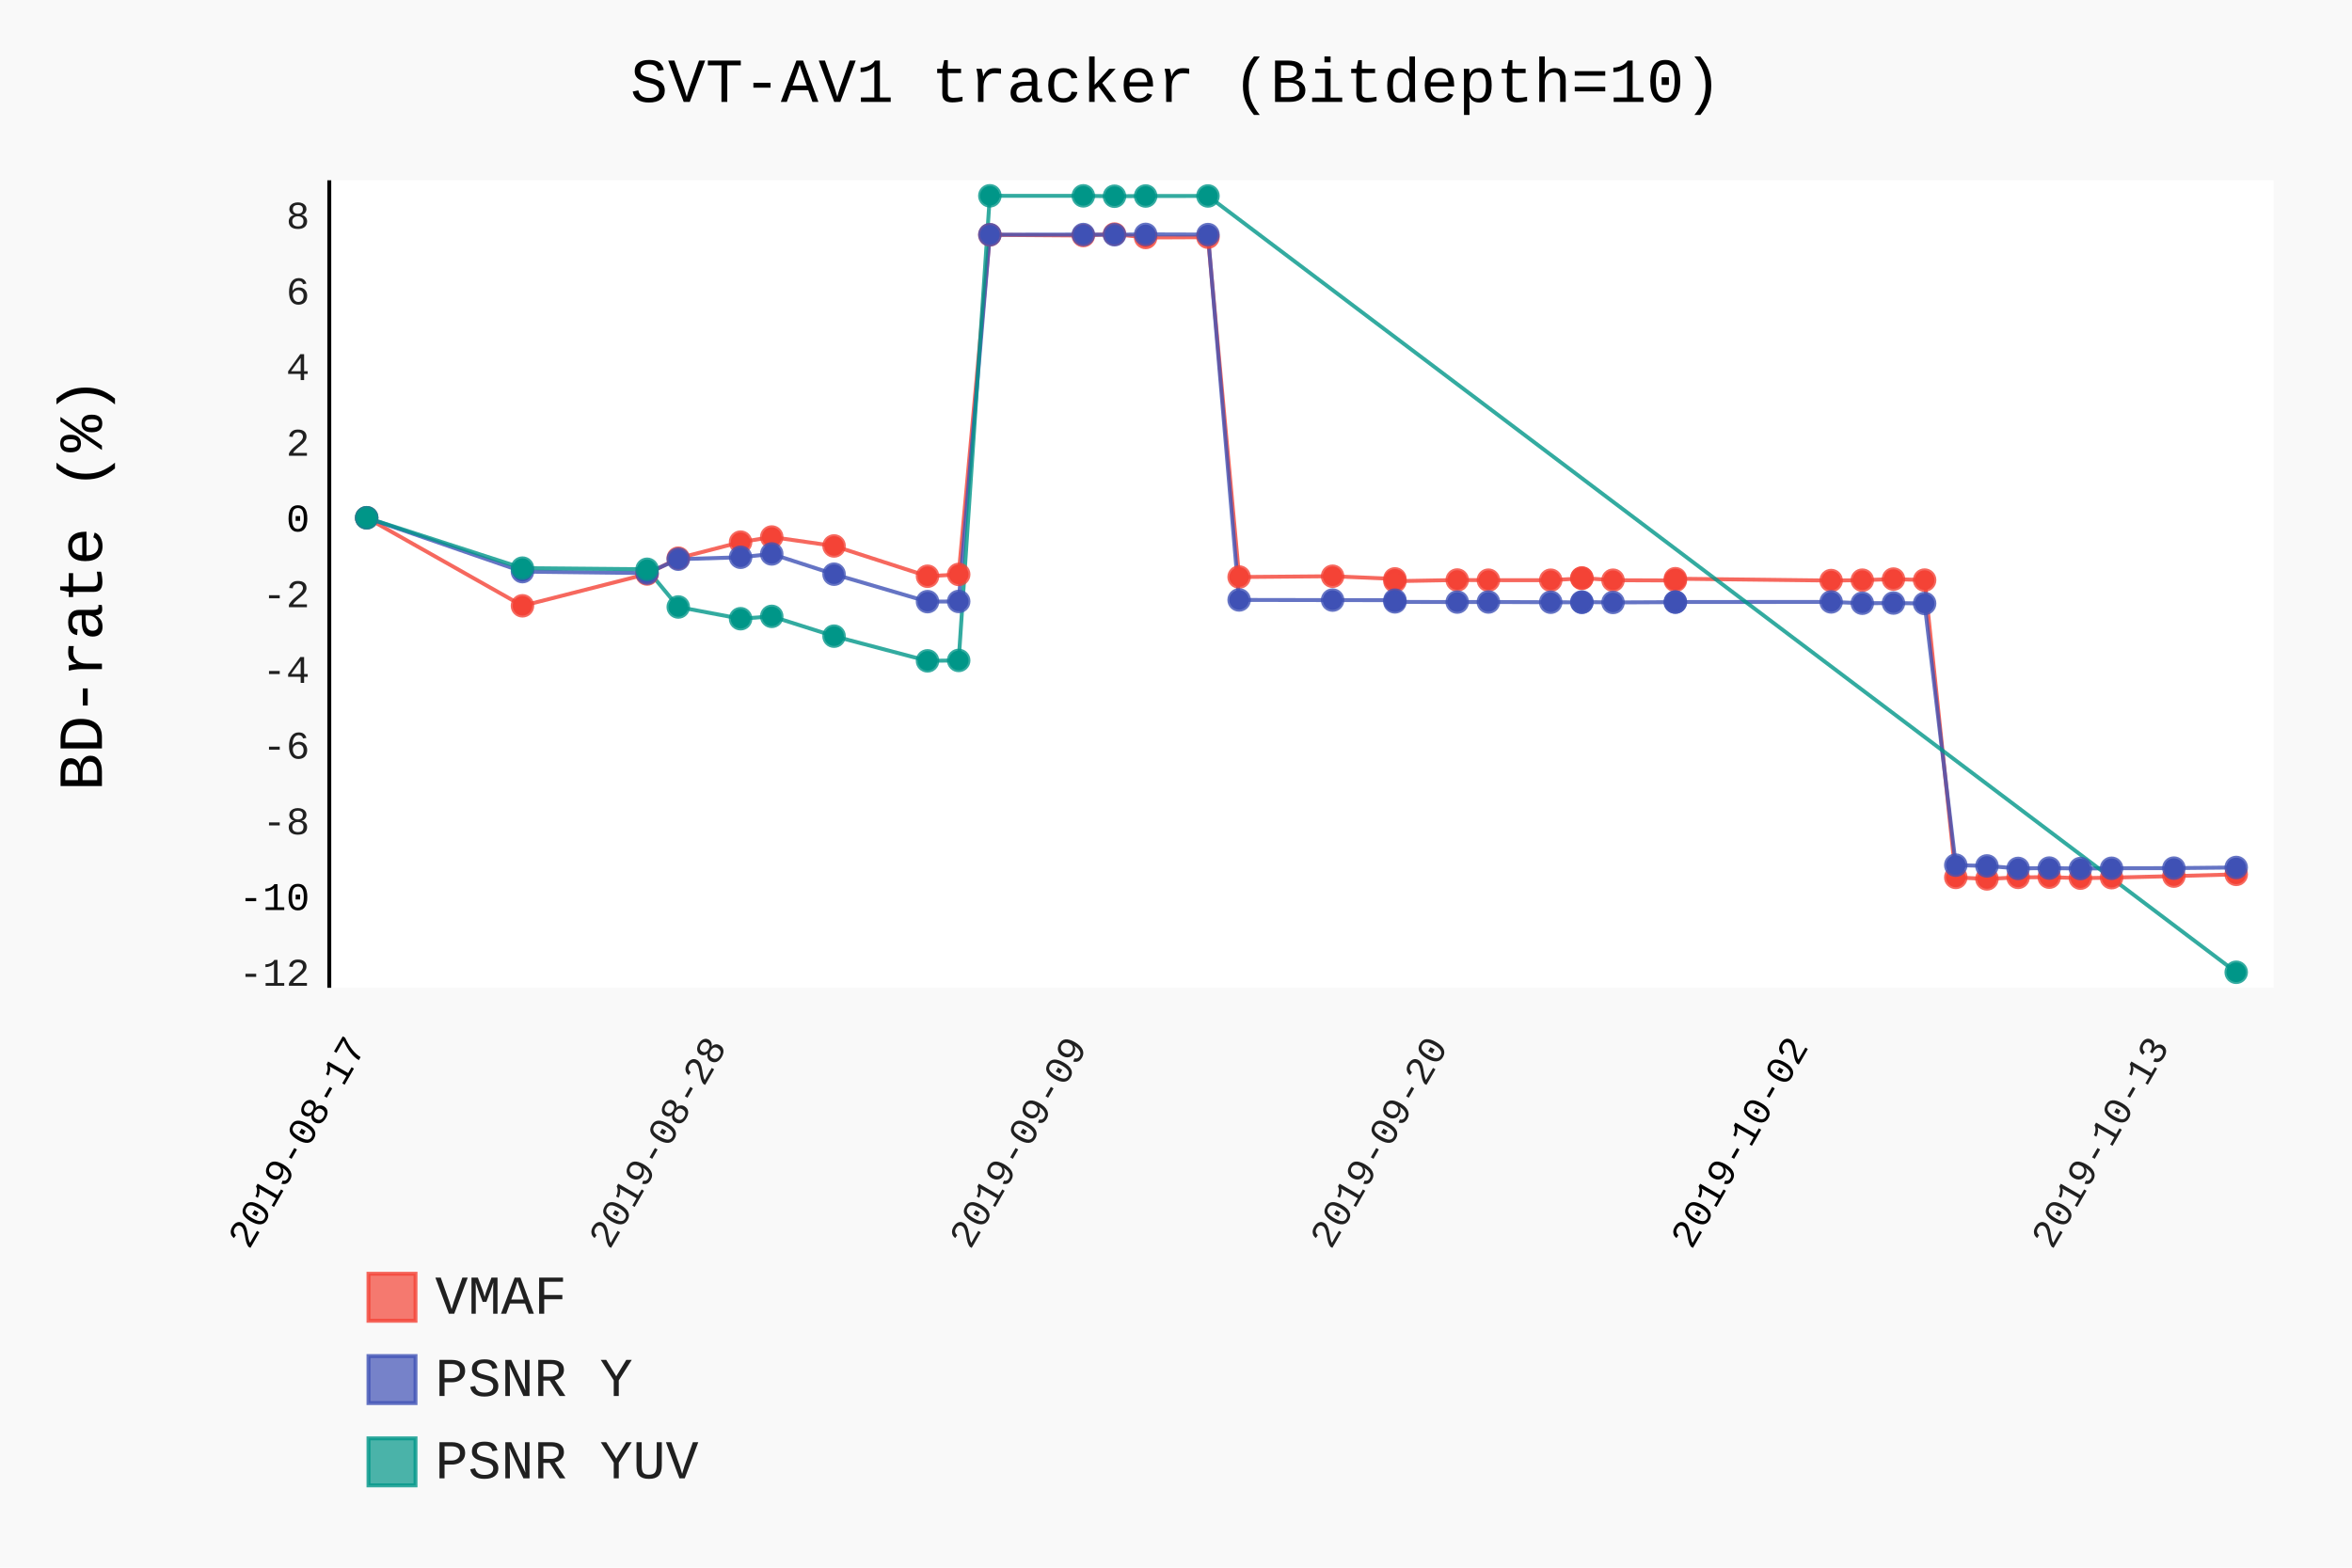
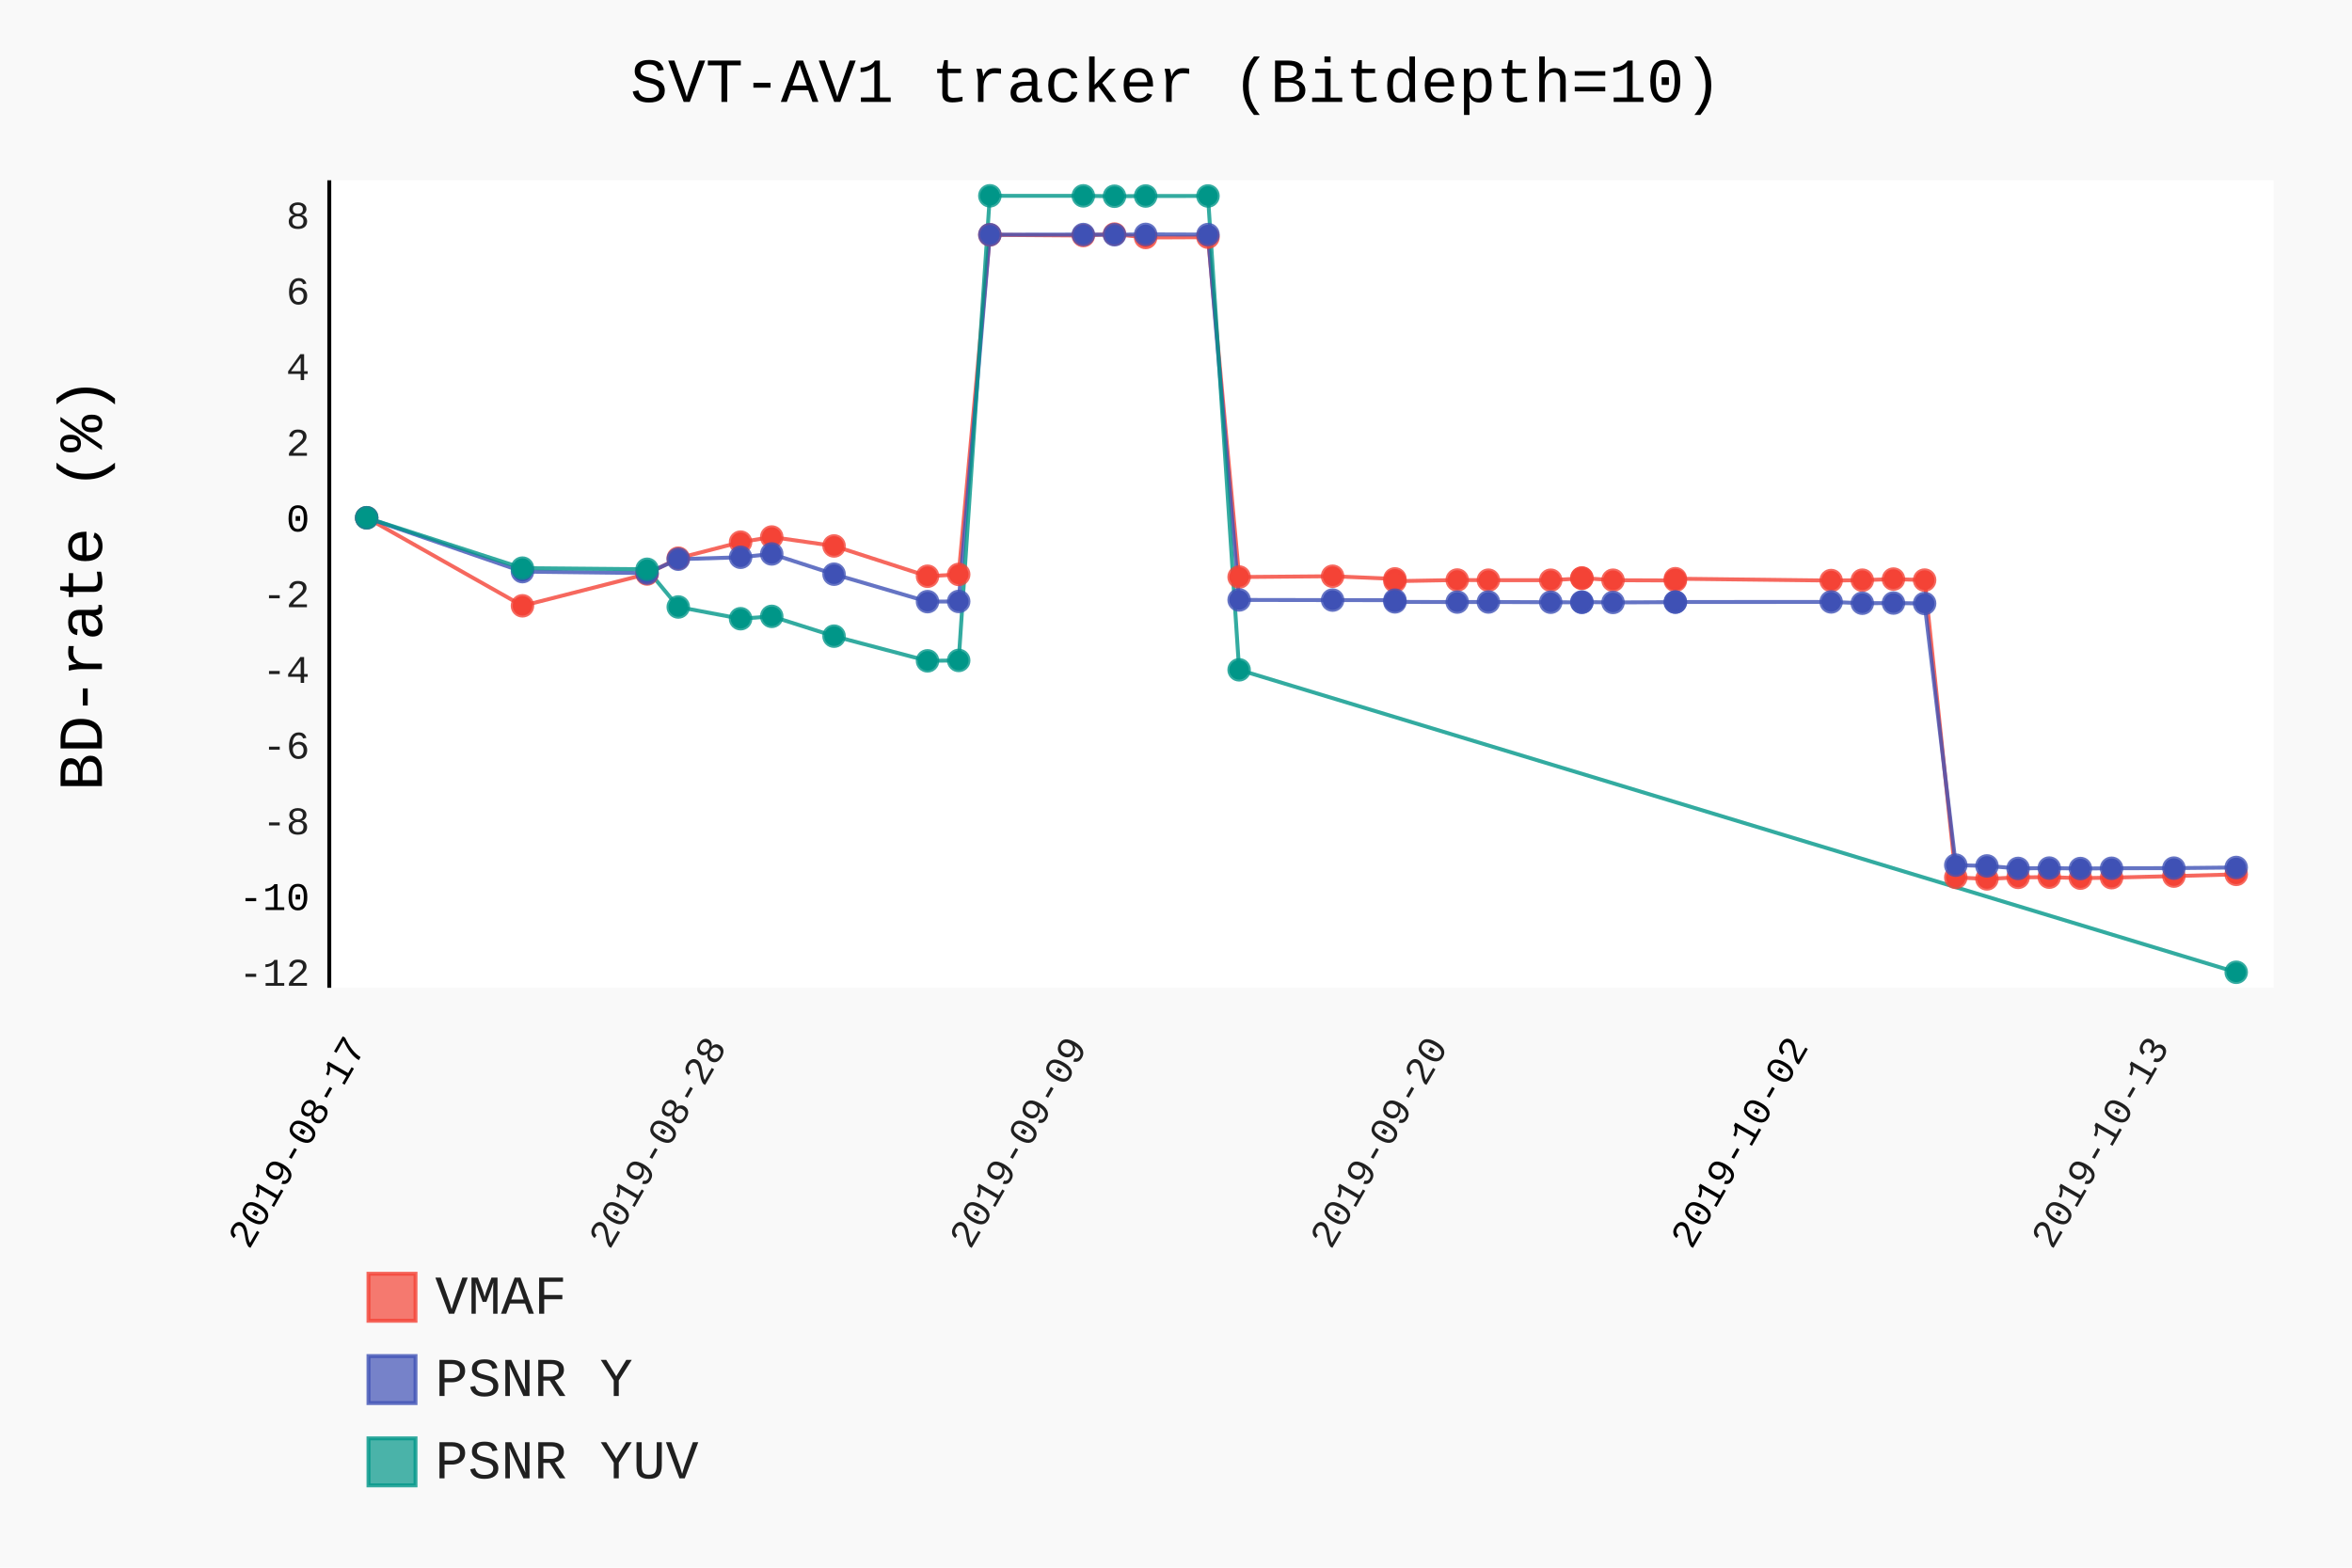
- <svg xmlns="http://www.w3.org/2000/svg" id="chart-ee2ffae9-cf28-4e54-bbd3-d07f236ee2f5" class="pygal-chart" viewBox="0 0 600 400">
+ <svg xmlns="http://www.w3.org/2000/svg" id="chart-ed66c121-3d2d-416f-8b97-45decd5d5d18" class="pygal-chart" viewBox="0 0 600 400">
  <defs>
-     <style type="text/css">#chart-ee2ffae9-cf28-4e54-bbd3-d07f236ee2f5{-webkit-user-select:none;-webkit-font-smoothing:antialiased;font-family:Consolas,"Liberation Mono",Menlo,Courier,monospace}#chart-ee2ffae9-cf28-4e54-bbd3-d07f236ee2f5 .title{font-family:Consolas,"Liberation Mono",Menlo,Courier,monospace;font-size:16px}#chart-ee2ffae9-cf28-4e54-bbd3-d07f236ee2f5 .legends .legend text{font-family:Consolas,"Liberation Mono",Menlo,Courier,monospace;font-size:14px}#chart-ee2ffae9-cf28-4e54-bbd3-d07f236ee2f5 .axis text{font-family:Consolas,"Liberation Mono",Menlo,Courier,monospace;font-size:10px}#chart-ee2ffae9-cf28-4e54-bbd3-d07f236ee2f5 .axis text.major{font-family:Consolas,"Liberation Mono",Menlo,Courier,monospace;font-size:10px}#chart-ee2ffae9-cf28-4e54-bbd3-d07f236ee2f5 .text-overlay text.value{font-family:Consolas,"Liberation Mono",Menlo,Courier,monospace;font-size:16px}#chart-ee2ffae9-cf28-4e54-bbd3-d07f236ee2f5 .text-overlay text.label{font-family:Consolas,"Liberation Mono",Menlo,Courier,monospace;font-size:10px}#chart-ee2ffae9-cf28-4e54-bbd3-d07f236ee2f5 .tooltip{font-family:Consolas,"Liberation Mono",Menlo,Courier,monospace;font-size:14px}#chart-ee2ffae9-cf28-4e54-bbd3-d07f236ee2f5 text.no_data{font-family:Consolas,"Liberation Mono",Menlo,Courier,monospace;font-size:64px}
- #chart-ee2ffae9-cf28-4e54-bbd3-d07f236ee2f5{background-color:rgba(249,249,249,1)}#chart-ee2ffae9-cf28-4e54-bbd3-d07f236ee2f5 path,#chart-ee2ffae9-cf28-4e54-bbd3-d07f236ee2f5 line,#chart-ee2ffae9-cf28-4e54-bbd3-d07f236ee2f5 rect,#chart-ee2ffae9-cf28-4e54-bbd3-d07f236ee2f5 circle{-webkit-transition:150ms;-moz-transition:150ms;transition:150ms}#chart-ee2ffae9-cf28-4e54-bbd3-d07f236ee2f5 .graph &gt; .background{fill:rgba(249,249,249,1)}#chart-ee2ffae9-cf28-4e54-bbd3-d07f236ee2f5 .plot &gt; .background{fill:rgba(255,255,255,1)}#chart-ee2ffae9-cf28-4e54-bbd3-d07f236ee2f5 .graph{fill:rgba(0,0,0,.87)}#chart-ee2ffae9-cf28-4e54-bbd3-d07f236ee2f5 text.no_data{fill:rgba(0,0,0,1)}#chart-ee2ffae9-cf28-4e54-bbd3-d07f236ee2f5 .title{fill:rgba(0,0,0,1)}#chart-ee2ffae9-cf28-4e54-bbd3-d07f236ee2f5 .legends .legend text{fill:rgba(0,0,0,.87)}#chart-ee2ffae9-cf28-4e54-bbd3-d07f236ee2f5 .legends .legend:hover text{fill:rgba(0,0,0,1)}#chart-ee2ffae9-cf28-4e54-bbd3-d07f236ee2f5 .axis .line{stroke:rgba(0,0,0,1)}#chart-ee2ffae9-cf28-4e54-bbd3-d07f236ee2f5 .axis .guide.line{stroke:rgba(0,0,0,.54)}#chart-ee2ffae9-cf28-4e54-bbd3-d07f236ee2f5 .axis .major.line{stroke:rgba(0,0,0,.87)}#chart-ee2ffae9-cf28-4e54-bbd3-d07f236ee2f5 .axis text.major{fill:rgba(0,0,0,1)}#chart-ee2ffae9-cf28-4e54-bbd3-d07f236ee2f5 .axis.y .guides:hover .guide.line,#chart-ee2ffae9-cf28-4e54-bbd3-d07f236ee2f5 .line-graph .axis.x .guides:hover .guide.line,#chart-ee2ffae9-cf28-4e54-bbd3-d07f236ee2f5 .stackedline-graph .axis.x .guides:hover .guide.line,#chart-ee2ffae9-cf28-4e54-bbd3-d07f236ee2f5 .xy-graph .axis.x .guides:hover .guide.line{stroke:rgba(0,0,0,1)}#chart-ee2ffae9-cf28-4e54-bbd3-d07f236ee2f5 .axis .guides:hover text{fill:rgba(0,0,0,1)}#chart-ee2ffae9-cf28-4e54-bbd3-d07f236ee2f5 .reactive{fill-opacity:.7;stroke-opacity:.8}#chart-ee2ffae9-cf28-4e54-bbd3-d07f236ee2f5 .ci{stroke:rgba(0,0,0,.87)}#chart-ee2ffae9-cf28-4e54-bbd3-d07f236ee2f5 .reactive.active,#chart-ee2ffae9-cf28-4e54-bbd3-d07f236ee2f5 .active .reactive{fill-opacity:.8;stroke-opacity:.9;stroke-width:4}#chart-ee2ffae9-cf28-4e54-bbd3-d07f236ee2f5 .ci .reactive.active{stroke-width:1.5}#chart-ee2ffae9-cf28-4e54-bbd3-d07f236ee2f5 .series text{fill:rgba(0,0,0,1)}#chart-ee2ffae9-cf28-4e54-bbd3-d07f236ee2f5 .tooltip rect{fill:rgba(255,255,255,1);stroke:rgba(0,0,0,1);-webkit-transition:opacity 150ms;-moz-transition:opacity 150ms;transition:opacity 150ms}#chart-ee2ffae9-cf28-4e54-bbd3-d07f236ee2f5 .tooltip .label{fill:rgba(0,0,0,.87)}#chart-ee2ffae9-cf28-4e54-bbd3-d07f236ee2f5 .tooltip .label{fill:rgba(0,0,0,.87)}#chart-ee2ffae9-cf28-4e54-bbd3-d07f236ee2f5 .tooltip .legend{font-size:.8em;fill:rgba(0,0,0,.54)}#chart-ee2ffae9-cf28-4e54-bbd3-d07f236ee2f5 .tooltip .x_label{font-size:.6em;fill:rgba(0,0,0,1)}#chart-ee2ffae9-cf28-4e54-bbd3-d07f236ee2f5 .tooltip .xlink{font-size:.5em;text-decoration:underline}#chart-ee2ffae9-cf28-4e54-bbd3-d07f236ee2f5 .tooltip .value{font-size:1.5em}#chart-ee2ffae9-cf28-4e54-bbd3-d07f236ee2f5 .bound{font-size:.5em}#chart-ee2ffae9-cf28-4e54-bbd3-d07f236ee2f5 .max-value{font-size:.75em;fill:rgba(0,0,0,.54)}#chart-ee2ffae9-cf28-4e54-bbd3-d07f236ee2f5 .map-element{fill:rgba(255,255,255,1);stroke:rgba(0,0,0,.54) !important}#chart-ee2ffae9-cf28-4e54-bbd3-d07f236ee2f5 .map-element .reactive{fill-opacity:inherit;stroke-opacity:inherit}#chart-ee2ffae9-cf28-4e54-bbd3-d07f236ee2f5 .color-0,#chart-ee2ffae9-cf28-4e54-bbd3-d07f236ee2f5 .color-0 a:visited{stroke:#F44336;fill:#F44336}#chart-ee2ffae9-cf28-4e54-bbd3-d07f236ee2f5 .color-1,#chart-ee2ffae9-cf28-4e54-bbd3-d07f236ee2f5 .color-1 a:visited{stroke:#3F51B5;fill:#3F51B5}#chart-ee2ffae9-cf28-4e54-bbd3-d07f236ee2f5 .color-2,#chart-ee2ffae9-cf28-4e54-bbd3-d07f236ee2f5 .color-2 a:visited{stroke:#009688;fill:#009688}#chart-ee2ffae9-cf28-4e54-bbd3-d07f236ee2f5 .text-overlay .color-0 text{fill:black}#chart-ee2ffae9-cf28-4e54-bbd3-d07f236ee2f5 .text-overlay .color-1 text{fill:black}#chart-ee2ffae9-cf28-4e54-bbd3-d07f236ee2f5 .text-overlay .color-2 text{fill:black}
- #chart-ee2ffae9-cf28-4e54-bbd3-d07f236ee2f5 text.no_data{text-anchor:middle}#chart-ee2ffae9-cf28-4e54-bbd3-d07f236ee2f5 .guide.line{fill:none}#chart-ee2ffae9-cf28-4e54-bbd3-d07f236ee2f5 .centered{text-anchor:middle}#chart-ee2ffae9-cf28-4e54-bbd3-d07f236ee2f5 .title{text-anchor:middle}#chart-ee2ffae9-cf28-4e54-bbd3-d07f236ee2f5 .legends .legend text{fill-opacity:1}#chart-ee2ffae9-cf28-4e54-bbd3-d07f236ee2f5 .axis.x text{text-anchor:middle}#chart-ee2ffae9-cf28-4e54-bbd3-d07f236ee2f5 .axis.x:not(.web) text[transform]{text-anchor:start}#chart-ee2ffae9-cf28-4e54-bbd3-d07f236ee2f5 .axis.x:not(.web) text[transform].backwards{text-anchor:end}#chart-ee2ffae9-cf28-4e54-bbd3-d07f236ee2f5 .axis.y text{text-anchor:end}#chart-ee2ffae9-cf28-4e54-bbd3-d07f236ee2f5 .axis.y text[transform].backwards{text-anchor:start}#chart-ee2ffae9-cf28-4e54-bbd3-d07f236ee2f5 .axis.y2 text{text-anchor:start}#chart-ee2ffae9-cf28-4e54-bbd3-d07f236ee2f5 .axis.y2 text[transform].backwards{text-anchor:end}#chart-ee2ffae9-cf28-4e54-bbd3-d07f236ee2f5 .axis .guide.line{stroke-dasharray:4,4}#chart-ee2ffae9-cf28-4e54-bbd3-d07f236ee2f5 .axis .major.guide.line{stroke-dasharray:6,6}#chart-ee2ffae9-cf28-4e54-bbd3-d07f236ee2f5 .horizontal .axis.y .guide.line,#chart-ee2ffae9-cf28-4e54-bbd3-d07f236ee2f5 .horizontal .axis.y2 .guide.line,#chart-ee2ffae9-cf28-4e54-bbd3-d07f236ee2f5 .vertical .axis.x .guide.line{opacity:0}#chart-ee2ffae9-cf28-4e54-bbd3-d07f236ee2f5 .horizontal .axis.always_show .guide.line,#chart-ee2ffae9-cf28-4e54-bbd3-d07f236ee2f5 .vertical .axis.always_show .guide.line{opacity:1 !important}#chart-ee2ffae9-cf28-4e54-bbd3-d07f236ee2f5 .axis.y .guides:hover .guide.line,#chart-ee2ffae9-cf28-4e54-bbd3-d07f236ee2f5 .axis.y2 .guides:hover .guide.line,#chart-ee2ffae9-cf28-4e54-bbd3-d07f236ee2f5 .axis.x .guides:hover .guide.line{opacity:1}#chart-ee2ffae9-cf28-4e54-bbd3-d07f236ee2f5 .axis .guides:hover text{opacity:1}#chart-ee2ffae9-cf28-4e54-bbd3-d07f236ee2f5 .nofill{fill:none}#chart-ee2ffae9-cf28-4e54-bbd3-d07f236ee2f5 .subtle-fill{fill-opacity:.2}#chart-ee2ffae9-cf28-4e54-bbd3-d07f236ee2f5 .dot{stroke-width:1px;fill-opacity:1}#chart-ee2ffae9-cf28-4e54-bbd3-d07f236ee2f5 .dot.active{stroke-width:5px}#chart-ee2ffae9-cf28-4e54-bbd3-d07f236ee2f5 .dot.negative{fill:transparent}#chart-ee2ffae9-cf28-4e54-bbd3-d07f236ee2f5 text,#chart-ee2ffae9-cf28-4e54-bbd3-d07f236ee2f5 tspan{stroke:none !important}#chart-ee2ffae9-cf28-4e54-bbd3-d07f236ee2f5 .series text.active{opacity:1}#chart-ee2ffae9-cf28-4e54-bbd3-d07f236ee2f5 .tooltip rect{fill-opacity:.95;stroke-width:.5}#chart-ee2ffae9-cf28-4e54-bbd3-d07f236ee2f5 .tooltip text{fill-opacity:1}#chart-ee2ffae9-cf28-4e54-bbd3-d07f236ee2f5 .showable{visibility:hidden}#chart-ee2ffae9-cf28-4e54-bbd3-d07f236ee2f5 .showable.shown{visibility:visible}#chart-ee2ffae9-cf28-4e54-bbd3-d07f236ee2f5 .gauge-background{fill:rgba(229,229,229,1);stroke:none}#chart-ee2ffae9-cf28-4e54-bbd3-d07f236ee2f5 .bg-lines{stroke:rgba(249,249,249,1);stroke-width:2px}</style>
+     <style type="text/css">#chart-ed66c121-3d2d-416f-8b97-45decd5d5d18{-webkit-user-select:none;-webkit-font-smoothing:antialiased;font-family:Consolas,"Liberation Mono",Menlo,Courier,monospace}#chart-ed66c121-3d2d-416f-8b97-45decd5d5d18 .title{font-family:Consolas,"Liberation Mono",Menlo,Courier,monospace;font-size:16px}#chart-ed66c121-3d2d-416f-8b97-45decd5d5d18 .legends .legend text{font-family:Consolas,"Liberation Mono",Menlo,Courier,monospace;font-size:14px}#chart-ed66c121-3d2d-416f-8b97-45decd5d5d18 .axis text{font-family:Consolas,"Liberation Mono",Menlo,Courier,monospace;font-size:10px}#chart-ed66c121-3d2d-416f-8b97-45decd5d5d18 .axis text.major{font-family:Consolas,"Liberation Mono",Menlo,Courier,monospace;font-size:10px}#chart-ed66c121-3d2d-416f-8b97-45decd5d5d18 .text-overlay text.value{font-family:Consolas,"Liberation Mono",Menlo,Courier,monospace;font-size:16px}#chart-ed66c121-3d2d-416f-8b97-45decd5d5d18 .text-overlay text.label{font-family:Consolas,"Liberation Mono",Menlo,Courier,monospace;font-size:10px}#chart-ed66c121-3d2d-416f-8b97-45decd5d5d18 .tooltip{font-family:Consolas,"Liberation Mono",Menlo,Courier,monospace;font-size:14px}#chart-ed66c121-3d2d-416f-8b97-45decd5d5d18 text.no_data{font-family:Consolas,"Liberation Mono",Menlo,Courier,monospace;font-size:64px}
+ #chart-ed66c121-3d2d-416f-8b97-45decd5d5d18{background-color:rgba(249,249,249,1)}#chart-ed66c121-3d2d-416f-8b97-45decd5d5d18 path,#chart-ed66c121-3d2d-416f-8b97-45decd5d5d18 line,#chart-ed66c121-3d2d-416f-8b97-45decd5d5d18 rect,#chart-ed66c121-3d2d-416f-8b97-45decd5d5d18 circle{-webkit-transition:150ms;-moz-transition:150ms;transition:150ms}#chart-ed66c121-3d2d-416f-8b97-45decd5d5d18 .graph &gt; .background{fill:rgba(249,249,249,1)}#chart-ed66c121-3d2d-416f-8b97-45decd5d5d18 .plot &gt; .background{fill:rgba(255,255,255,1)}#chart-ed66c121-3d2d-416f-8b97-45decd5d5d18 .graph{fill:rgba(0,0,0,.87)}#chart-ed66c121-3d2d-416f-8b97-45decd5d5d18 text.no_data{fill:rgba(0,0,0,1)}#chart-ed66c121-3d2d-416f-8b97-45decd5d5d18 .title{fill:rgba(0,0,0,1)}#chart-ed66c121-3d2d-416f-8b97-45decd5d5d18 .legends .legend text{fill:rgba(0,0,0,.87)}#chart-ed66c121-3d2d-416f-8b97-45decd5d5d18 .legends .legend:hover text{fill:rgba(0,0,0,1)}#chart-ed66c121-3d2d-416f-8b97-45decd5d5d18 .axis .line{stroke:rgba(0,0,0,1)}#chart-ed66c121-3d2d-416f-8b97-45decd5d5d18 .axis .guide.line{stroke:rgba(0,0,0,.54)}#chart-ed66c121-3d2d-416f-8b97-45decd5d5d18 .axis .major.line{stroke:rgba(0,0,0,.87)}#chart-ed66c121-3d2d-416f-8b97-45decd5d5d18 .axis text.major{fill:rgba(0,0,0,1)}#chart-ed66c121-3d2d-416f-8b97-45decd5d5d18 .axis.y .guides:hover .guide.line,#chart-ed66c121-3d2d-416f-8b97-45decd5d5d18 .line-graph .axis.x .guides:hover .guide.line,#chart-ed66c121-3d2d-416f-8b97-45decd5d5d18 .stackedline-graph .axis.x .guides:hover .guide.line,#chart-ed66c121-3d2d-416f-8b97-45decd5d5d18 .xy-graph .axis.x .guides:hover .guide.line{stroke:rgba(0,0,0,1)}#chart-ed66c121-3d2d-416f-8b97-45decd5d5d18 .axis .guides:hover text{fill:rgba(0,0,0,1)}#chart-ed66c121-3d2d-416f-8b97-45decd5d5d18 .reactive{fill-opacity:.7;stroke-opacity:.8}#chart-ed66c121-3d2d-416f-8b97-45decd5d5d18 .ci{stroke:rgba(0,0,0,.87)}#chart-ed66c121-3d2d-416f-8b97-45decd5d5d18 .reactive.active,#chart-ed66c121-3d2d-416f-8b97-45decd5d5d18 .active .reactive{fill-opacity:.8;stroke-opacity:.9;stroke-width:4}#chart-ed66c121-3d2d-416f-8b97-45decd5d5d18 .ci .reactive.active{stroke-width:1.5}#chart-ed66c121-3d2d-416f-8b97-45decd5d5d18 .series text{fill:rgba(0,0,0,1)}#chart-ed66c121-3d2d-416f-8b97-45decd5d5d18 .tooltip rect{fill:rgba(255,255,255,1);stroke:rgba(0,0,0,1);-webkit-transition:opacity 150ms;-moz-transition:opacity 150ms;transition:opacity 150ms}#chart-ed66c121-3d2d-416f-8b97-45decd5d5d18 .tooltip .label{fill:rgba(0,0,0,.87)}#chart-ed66c121-3d2d-416f-8b97-45decd5d5d18 .tooltip .label{fill:rgba(0,0,0,.87)}#chart-ed66c121-3d2d-416f-8b97-45decd5d5d18 .tooltip .legend{font-size:.8em;fill:rgba(0,0,0,.54)}#chart-ed66c121-3d2d-416f-8b97-45decd5d5d18 .tooltip .x_label{font-size:.6em;fill:rgba(0,0,0,1)}#chart-ed66c121-3d2d-416f-8b97-45decd5d5d18 .tooltip .xlink{font-size:.5em;text-decoration:underline}#chart-ed66c121-3d2d-416f-8b97-45decd5d5d18 .tooltip .value{font-size:1.5em}#chart-ed66c121-3d2d-416f-8b97-45decd5d5d18 .bound{font-size:.5em}#chart-ed66c121-3d2d-416f-8b97-45decd5d5d18 .max-value{font-size:.75em;fill:rgba(0,0,0,.54)}#chart-ed66c121-3d2d-416f-8b97-45decd5d5d18 .map-element{fill:rgba(255,255,255,1);stroke:rgba(0,0,0,.54) !important}#chart-ed66c121-3d2d-416f-8b97-45decd5d5d18 .map-element .reactive{fill-opacity:inherit;stroke-opacity:inherit}#chart-ed66c121-3d2d-416f-8b97-45decd5d5d18 .color-0,#chart-ed66c121-3d2d-416f-8b97-45decd5d5d18 .color-0 a:visited{stroke:#F44336;fill:#F44336}#chart-ed66c121-3d2d-416f-8b97-45decd5d5d18 .color-1,#chart-ed66c121-3d2d-416f-8b97-45decd5d5d18 .color-1 a:visited{stroke:#3F51B5;fill:#3F51B5}#chart-ed66c121-3d2d-416f-8b97-45decd5d5d18 .color-2,#chart-ed66c121-3d2d-416f-8b97-45decd5d5d18 .color-2 a:visited{stroke:#009688;fill:#009688}#chart-ed66c121-3d2d-416f-8b97-45decd5d5d18 .text-overlay .color-0 text{fill:black}#chart-ed66c121-3d2d-416f-8b97-45decd5d5d18 .text-overlay .color-1 text{fill:black}#chart-ed66c121-3d2d-416f-8b97-45decd5d5d18 .text-overlay .color-2 text{fill:black}
+ #chart-ed66c121-3d2d-416f-8b97-45decd5d5d18 text.no_data{text-anchor:middle}#chart-ed66c121-3d2d-416f-8b97-45decd5d5d18 .guide.line{fill:none}#chart-ed66c121-3d2d-416f-8b97-45decd5d5d18 .centered{text-anchor:middle}#chart-ed66c121-3d2d-416f-8b97-45decd5d5d18 .title{text-anchor:middle}#chart-ed66c121-3d2d-416f-8b97-45decd5d5d18 .legends .legend text{fill-opacity:1}#chart-ed66c121-3d2d-416f-8b97-45decd5d5d18 .axis.x text{text-anchor:middle}#chart-ed66c121-3d2d-416f-8b97-45decd5d5d18 .axis.x:not(.web) text[transform]{text-anchor:start}#chart-ed66c121-3d2d-416f-8b97-45decd5d5d18 .axis.x:not(.web) text[transform].backwards{text-anchor:end}#chart-ed66c121-3d2d-416f-8b97-45decd5d5d18 .axis.y text{text-anchor:end}#chart-ed66c121-3d2d-416f-8b97-45decd5d5d18 .axis.y text[transform].backwards{text-anchor:start}#chart-ed66c121-3d2d-416f-8b97-45decd5d5d18 .axis.y2 text{text-anchor:start}#chart-ed66c121-3d2d-416f-8b97-45decd5d5d18 .axis.y2 text[transform].backwards{text-anchor:end}#chart-ed66c121-3d2d-416f-8b97-45decd5d5d18 .axis .guide.line{stroke-dasharray:4,4}#chart-ed66c121-3d2d-416f-8b97-45decd5d5d18 .axis .major.guide.line{stroke-dasharray:6,6}#chart-ed66c121-3d2d-416f-8b97-45decd5d5d18 .horizontal .axis.y .guide.line,#chart-ed66c121-3d2d-416f-8b97-45decd5d5d18 .horizontal .axis.y2 .guide.line,#chart-ed66c121-3d2d-416f-8b97-45decd5d5d18 .vertical .axis.x .guide.line{opacity:0}#chart-ed66c121-3d2d-416f-8b97-45decd5d5d18 .horizontal .axis.always_show .guide.line,#chart-ed66c121-3d2d-416f-8b97-45decd5d5d18 .vertical .axis.always_show .guide.line{opacity:1 !important}#chart-ed66c121-3d2d-416f-8b97-45decd5d5d18 .axis.y .guides:hover .guide.line,#chart-ed66c121-3d2d-416f-8b97-45decd5d5d18 .axis.y2 .guides:hover .guide.line,#chart-ed66c121-3d2d-416f-8b97-45decd5d5d18 .axis.x .guides:hover .guide.line{opacity:1}#chart-ed66c121-3d2d-416f-8b97-45decd5d5d18 .axis .guides:hover text{opacity:1}#chart-ed66c121-3d2d-416f-8b97-45decd5d5d18 .nofill{fill:none}#chart-ed66c121-3d2d-416f-8b97-45decd5d5d18 .subtle-fill{fill-opacity:.2}#chart-ed66c121-3d2d-416f-8b97-45decd5d5d18 .dot{stroke-width:1px;fill-opacity:1}#chart-ed66c121-3d2d-416f-8b97-45decd5d5d18 .dot.active{stroke-width:5px}#chart-ed66c121-3d2d-416f-8b97-45decd5d5d18 .dot.negative{fill:transparent}#chart-ed66c121-3d2d-416f-8b97-45decd5d5d18 text,#chart-ed66c121-3d2d-416f-8b97-45decd5d5d18 tspan{stroke:none !important}#chart-ed66c121-3d2d-416f-8b97-45decd5d5d18 .series text.active{opacity:1}#chart-ed66c121-3d2d-416f-8b97-45decd5d5d18 .tooltip rect{fill-opacity:.95;stroke-width:.5}#chart-ed66c121-3d2d-416f-8b97-45decd5d5d18 .tooltip text{fill-opacity:1}#chart-ed66c121-3d2d-416f-8b97-45decd5d5d18 .showable{visibility:hidden}#chart-ed66c121-3d2d-416f-8b97-45decd5d5d18 .showable.shown{visibility:visible}#chart-ed66c121-3d2d-416f-8b97-45decd5d5d18 .gauge-background{fill:rgba(229,229,229,1);stroke:none}#chart-ed66c121-3d2d-416f-8b97-45decd5d5d18 .bg-lines{stroke:rgba(249,249,249,1);stroke-width:2px}</style>
  </defs>
  <g class="graph datetimeline-graph vertical">
    <rect class="background" height="400" width="600" x="0" y="0" />
    <g class="plot" transform="translate(84, 46)">
      <rect class="background" height="206.038" width="496.0" x="0" y="0" />
      <g class="axis y">
        <g class="guides">
          <text class="" x="-5" y="205.518">-12</text>
        </g>
        <g class="guides">
          <text class="major" x="-5" y="186.199">-10</text>
        </g>
        <g class="guides">
          <text class="" x="-5" y="166.881">-8</text>
        </g>
        <g class="guides">
          <text class="" x="-5" y="147.562">-6</text>
        </g>
        <g class="guides">
          <text class="" x="-5" y="128.243">-4</text>
        </g>
        <g class="guides">
          <text class="" x="-5" y="108.924">-2</text>
        </g>
        <g class="guides">
          <text class="major" x="-5" y="89.606">0</text>
        </g>
        <g class="guides">
          <text class="" x="-5" y="70.287">2</text>
        </g>
        <g class="guides">
          <text class="" x="-5" y="50.968">4</text>
        </g>
        <g class="guides">
          <text class="" x="-5" y="31.649">6</text>
        </g>
        <g class="guides">
          <text class="" x="-5" y="12.331">8</text>
        </g>
      </g>
      <g class="axis x">
        <path class="line" d="M0 0 v206.038" />
        <g class="guides">
          <path class="major guide line" d="M9.538 0 v206.038" />
          <text class="major backwards" x="9.538" y="221.038" transform="rotate(300 9.538462 221.0385)">2019-08-17</text>
        </g>
        <g class="guides">
          <path class="guide line" d="M101.538 0 v206.038" />
          <text class="backwards" x="101.538" y="221.038" transform="rotate(300 101.5375 221.0385)">2019-08-28</text>
        </g>
        <g class="guides">
          <path class="guide line" d="M193.537 0 v206.038" />
          <text class="backwards" x="193.537" y="221.038" transform="rotate(300 193.5366 221.0385)">2019-09-09</text>
        </g>
        <g class="guides">
          <path class="guide line" d="M285.536 0 v206.038" />
          <text class="backwards" x="285.536" y="221.038" transform="rotate(300 285.5356 221.0385)">2019-09-20</text>
        </g>
        <g class="guides">
          <path class="major guide line" d="M377.535 0 v206.038" />
          <text class="major backwards" x="377.535" y="221.038" transform="rotate(300 377.5347 221.0385)">2019-10-02</text>
        </g>
        <g class="guides">
          <path class="guide line" d="M469.534 0 v206.038" />
          <text class="backwards" x="469.534" y="221.038" transform="rotate(300 469.5337 221.0385)">2019-10-13</text>
        </g>
      </g>
      <g class="series serie-0 color-0">
        <path class="line reactive nofill" d="M9.538 86.106 L49.282 108.573 81.077 100.46 89.026 96.422 104.923 92.326 112.872 91.022 128.769 93.302 152.615 101.029 160.564 100.566 168.513 13.921 192.359 14.095 200.308 13.728 208.256 14.597 224.154 14.52 232.103 101.232 255.949 101.029 271.846 101.706 271.846 102.285 287.744 101.995 295.692 102.034 311.59 102.044 319.538 101.57 319.538 101.464 327.487 102.044 343.385 102.111 343.385 101.657 383.128 102.131 391.077 102.034 399.026 101.754 406.974 102.015 414.923 177.87 422.872 178.256 430.821 177.86 438.769 177.812 446.718 178.063 454.667 177.937 470.564 177.541 486.462 177.097" />
      </g>
      <g class="series serie-1 color-1">
        <path class="line reactive nofill" d="M9.538 86.106 L49.282 99.851 81.077 100.228 89.026 96.683 104.923 96.19 112.872 95.34 128.769 100.508 152.615 107.511 160.564 107.463 168.513 13.882 192.359 13.844 200.308 13.892 208.256 13.805 224.154 13.853 232.103 107.076 255.949 107.115 271.846 107.134 271.846 107.569 287.744 107.617 295.692 107.598 311.59 107.656 319.538 107.694 319.538 107.607 327.487 107.714 343.385 107.636 343.385 107.607 383.128 107.578 391.077 107.917 399.026 107.868 406.974 107.975 414.923 174.74 422.872 174.943 430.821 175.581 438.769 175.494 446.718 175.609 454.667 175.542 470.564 175.503 486.462 175.339" />
      </g>
      <g class="series serie-2 color-2">
-         <path class="line reactive nofill" d="M9.538 86.106 L49.282 98.962 81.077 99.252 89.026 108.873 104.923 111.867 112.872 111.268 128.769 116.32 152.615 122.618 160.564 122.512 168.513 3.962 192.359 3.972 200.308 4.069 208.256 4.011 224.154 4.001 486.462 202.076" />
+         <path class="line reactive nofill" d="M9.538 86.106 L49.282 98.962 81.077 99.252 89.026 108.873 104.923 111.867 112.872 111.268 128.769 116.32 152.615 122.618 160.564 122.512 168.513 3.962 192.359 3.972 200.308 4.069 208.256 4.011 224.154 4.001 232.103 124.907 486.462 202.076" />
      </g>
    </g>
    <g class="titles">
      <text class="title plot_title" x="300.0" y="26">SVT-AV1 tracker (Bitdepth=10)</text>
      <text class="title" x="0" y="175.019" transform="rotate(-90 0 149.0192)">BD-rate (%)</text>
    </g>
    <g class="plot overlay" transform="translate(84, 46)">
      <g class="series serie-0 color-0">
        <g class="dots">
          <circle class="dot reactive tooltip-trigger" cx="9.538" cy="86.106" r="2.5" />
        </g>
        <g class="dots">
          <circle class="dot reactive tooltip-trigger" cx="49.282" cy="108.573" r="2.5" />
        </g>
        <g class="dots">
          <circle class="dot reactive tooltip-trigger" cx="81.077" cy="100.46" r="2.5" />
        </g>
        <g class="dots">
          <circle class="dot reactive tooltip-trigger" cx="89.026" cy="96.422" r="2.5" />
        </g>
        <g class="dots">
          <circle class="dot reactive tooltip-trigger" cx="104.923" cy="92.326" r="2.5" />
        </g>
        <g class="dots">
          <circle class="dot reactive tooltip-trigger" cx="112.872" cy="91.022" r="2.5" />
        </g>
        <g class="dots">
          <circle class="dot reactive tooltip-trigger" cx="128.769" cy="93.302" r="2.5" />
        </g>
        <g class="dots">
          <circle class="dot reactive tooltip-trigger" cx="152.615" cy="101.029" r="2.5" />
        </g>
        <g class="dots">
          <circle class="dot reactive tooltip-trigger" cx="160.564" cy="100.566" r="2.5" />
        </g>
        <g class="dots">
          <circle class="dot reactive tooltip-trigger" cx="168.513" cy="13.921" r="2.5" />
        </g>
        <g class="dots">
          <circle class="dot reactive tooltip-trigger" cx="192.359" cy="14.095" r="2.5" />
        </g>
        <g class="dots">
          <circle class="dot reactive tooltip-trigger" cx="200.308" cy="13.728" r="2.5" />
        </g>
        <g class="dots">
          <circle class="dot reactive tooltip-trigger" cx="208.256" cy="14.597" r="2.5" />
        </g>
        <g class="dots">
          <circle class="dot reactive tooltip-trigger" cx="224.154" cy="14.52" r="2.5" />
        </g>
        <g class="dots">
          <circle class="dot reactive tooltip-trigger" cx="232.103" cy="101.232" r="2.5" />
        </g>
        <g class="dots">
          <circle class="dot reactive tooltip-trigger" cx="255.949" cy="101.029" r="2.5" />
        </g>
        <g class="dots">
          <circle class="dot reactive tooltip-trigger" cx="271.846" cy="101.706" r="2.5" />
        </g>
        <g class="dots">
          <circle class="dot reactive tooltip-trigger" cx="271.846" cy="102.285" r="2.5" />
        </g>
        <g class="dots">
          <circle class="dot reactive tooltip-trigger" cx="287.744" cy="101.995" r="2.5" />
        </g>
        <g class="dots">
          <circle class="dot reactive tooltip-trigger" cx="295.692" cy="102.034" r="2.5" />
        </g>
        <g class="dots">
          <circle class="dot reactive tooltip-trigger" cx="311.59" cy="102.044" r="2.5" />
        </g>
        <g class="dots">
          <circle class="dot reactive tooltip-trigger" cx="319.538" cy="101.57" r="2.5" />
        </g>
        <g class="dots">
          <circle class="dot reactive tooltip-trigger" cx="319.538" cy="101.464" r="2.5" />
        </g>
        <g class="dots">
          <circle class="dot reactive tooltip-trigger" cx="327.487" cy="102.044" r="2.5" />
        </g>
        <g class="dots">
          <circle class="dot reactive tooltip-trigger" cx="343.385" cy="102.111" r="2.5" />
        </g>
        <g class="dots">
          <circle class="dot reactive tooltip-trigger" cx="343.385" cy="101.657" r="2.5" />
        </g>
        <g class="dots">
          <circle class="dot reactive tooltip-trigger" cx="383.128" cy="102.131" r="2.5" />
        </g>
        <g class="dots">
          <circle class="dot reactive tooltip-trigger" cx="391.077" cy="102.034" r="2.5" />
        </g>
        <g class="dots">
          <circle class="dot reactive tooltip-trigger" cx="399.026" cy="101.754" r="2.5" />
        </g>
        <g class="dots">
          <circle class="dot reactive tooltip-trigger" cx="406.974" cy="102.015" r="2.5" />
        </g>
        <g class="dots">
          <circle class="dot reactive tooltip-trigger" cx="414.923" cy="177.87" r="2.5" />
        </g>
        <g class="dots">
          <circle class="dot reactive tooltip-trigger" cx="422.872" cy="178.256" r="2.5" />
        </g>
        <g class="dots">
          <circle class="dot reactive tooltip-trigger" cx="430.821" cy="177.86" r="2.5" />
        </g>
        <g class="dots">
          <circle class="dot reactive tooltip-trigger" cx="438.769" cy="177.812" r="2.5" />
        </g>
        <g class="dots">
          <circle class="dot reactive tooltip-trigger" cx="446.718" cy="178.063" r="2.5" />
        </g>
        <g class="dots">
          <circle class="dot reactive tooltip-trigger" cx="454.667" cy="177.937" r="2.5" />
        </g>
        <g class="dots">
          <circle class="dot reactive tooltip-trigger" cx="470.564" cy="177.541" r="2.5" />
        </g>
        <g class="dots">
          <circle class="dot reactive tooltip-trigger" cx="486.462" cy="177.097" r="2.5" />
        </g>
      </g>
      <g class="series serie-1 color-1">
        <g class="dots">
          <circle class="dot reactive tooltip-trigger" cx="9.538" cy="86.106" r="2.5" />
        </g>
        <g class="dots">
          <circle class="dot reactive tooltip-trigger" cx="49.282" cy="99.851" r="2.5" />
        </g>
        <g class="dots">
          <circle class="dot reactive tooltip-trigger" cx="81.077" cy="100.228" r="2.5" />
        </g>
        <g class="dots">
          <circle class="dot reactive tooltip-trigger" cx="89.026" cy="96.683" r="2.5" />
        </g>
        <g class="dots">
          <circle class="dot reactive tooltip-trigger" cx="104.923" cy="96.19" r="2.5" />
        </g>
        <g class="dots">
          <circle class="dot reactive tooltip-trigger" cx="112.872" cy="95.34" r="2.5" />
        </g>
        <g class="dots">
          <circle class="dot reactive tooltip-trigger" cx="128.769" cy="100.508" r="2.5" />
        </g>
        <g class="dots">
          <circle class="dot reactive tooltip-trigger" cx="152.615" cy="107.511" r="2.5" />
        </g>
        <g class="dots">
          <circle class="dot reactive tooltip-trigger" cx="160.564" cy="107.463" r="2.5" />
        </g>
        <g class="dots">
          <circle class="dot reactive tooltip-trigger" cx="168.513" cy="13.882" r="2.5" />
        </g>
        <g class="dots">
          <circle class="dot reactive tooltip-trigger" cx="192.359" cy="13.844" r="2.5" />
        </g>
        <g class="dots">
          <circle class="dot reactive tooltip-trigger" cx="200.308" cy="13.892" r="2.5" />
        </g>
        <g class="dots">
          <circle class="dot reactive tooltip-trigger" cx="208.256" cy="13.805" r="2.5" />
        </g>
        <g class="dots">
          <circle class="dot reactive tooltip-trigger" cx="224.154" cy="13.853" r="2.5" />
        </g>
        <g class="dots">
          <circle class="dot reactive tooltip-trigger" cx="232.103" cy="107.076" r="2.5" />
        </g>
        <g class="dots">
          <circle class="dot reactive tooltip-trigger" cx="255.949" cy="107.115" r="2.5" />
        </g>
        <g class="dots">
          <circle class="dot reactive tooltip-trigger" cx="271.846" cy="107.134" r="2.5" />
        </g>
        <g class="dots">
          <circle class="dot reactive tooltip-trigger" cx="271.846" cy="107.569" r="2.5" />
        </g>
        <g class="dots">
          <circle class="dot reactive tooltip-trigger" cx="287.744" cy="107.617" r="2.5" />
        </g>
        <g class="dots">
          <circle class="dot reactive tooltip-trigger" cx="295.692" cy="107.598" r="2.5" />
        </g>
        <g class="dots">
          <circle class="dot reactive tooltip-trigger" cx="311.59" cy="107.656" r="2.5" />
        </g>
        <g class="dots">
          <circle class="dot reactive tooltip-trigger" cx="319.538" cy="107.694" r="2.5" />
        </g>
        <g class="dots">
          <circle class="dot reactive tooltip-trigger" cx="319.538" cy="107.607" r="2.5" />
        </g>
        <g class="dots">
          <circle class="dot reactive tooltip-trigger" cx="327.487" cy="107.714" r="2.5" />
        </g>
        <g class="dots">
          <circle class="dot reactive tooltip-trigger" cx="343.385" cy="107.636" r="2.5" />
        </g>
        <g class="dots">
          <circle class="dot reactive tooltip-trigger" cx="343.385" cy="107.607" r="2.5" />
        </g>
        <g class="dots">
          <circle class="dot reactive tooltip-trigger" cx="383.128" cy="107.578" r="2.5" />
        </g>
        <g class="dots">
          <circle class="dot reactive tooltip-trigger" cx="391.077" cy="107.917" r="2.5" />
        </g>
        <g class="dots">
          <circle class="dot reactive tooltip-trigger" cx="399.026" cy="107.868" r="2.5" />
        </g>
        <g class="dots">
          <circle class="dot reactive tooltip-trigger" cx="406.974" cy="107.975" r="2.5" />
        </g>
        <g class="dots">
          <circle class="dot reactive tooltip-trigger" cx="414.923" cy="174.74" r="2.5" />
        </g>
        <g class="dots">
          <circle class="dot reactive tooltip-trigger" cx="422.872" cy="174.943" r="2.5" />
        </g>
        <g class="dots">
          <circle class="dot reactive tooltip-trigger" cx="430.821" cy="175.581" r="2.5" />
        </g>
        <g class="dots">
          <circle class="dot reactive tooltip-trigger" cx="438.769" cy="175.494" r="2.5" />
        </g>
        <g class="dots">
          <circle class="dot reactive tooltip-trigger" cx="446.718" cy="175.609" r="2.5" />
        </g>
        <g class="dots">
          <circle class="dot reactive tooltip-trigger" cx="454.667" cy="175.542" r="2.5" />
        </g>
        <g class="dots">
          <circle class="dot reactive tooltip-trigger" cx="470.564" cy="175.503" r="2.5" />
        </g>
        <g class="dots">
          <circle class="dot reactive tooltip-trigger" cx="486.462" cy="175.339" r="2.5" />
        </g>
      </g>
      <g class="series serie-2 color-2">
        <g class="dots">
          <circle class="dot reactive tooltip-trigger" cx="9.538" cy="86.106" r="2.5" />
        </g>
        <g class="dots">
          <circle class="dot reactive tooltip-trigger" cx="49.282" cy="98.962" r="2.5" />
        </g>
        <g class="dots">
          <circle class="dot reactive tooltip-trigger" cx="81.077" cy="99.252" r="2.5" />
        </g>
        <g class="dots">
          <circle class="dot reactive tooltip-trigger" cx="89.026" cy="108.873" r="2.5" />
        </g>
        <g class="dots">
          <circle class="dot reactive tooltip-trigger" cx="104.923" cy="111.867" r="2.5" />
        </g>
        <g class="dots">
          <circle class="dot reactive tooltip-trigger" cx="112.872" cy="111.268" r="2.5" />
        </g>
        <g class="dots">
          <circle class="dot reactive tooltip-trigger" cx="128.769" cy="116.32" r="2.5" />
        </g>
        <g class="dots">
          <circle class="dot reactive tooltip-trigger" cx="152.615" cy="122.618" r="2.5" />
        </g>
        <g class="dots">
          <circle class="dot reactive tooltip-trigger" cx="160.564" cy="122.512" r="2.5" />
        </g>
        <g class="dots">
          <circle class="dot reactive tooltip-trigger" cx="168.513" cy="3.962" r="2.5" />
        </g>
        <g class="dots">
          <circle class="dot reactive tooltip-trigger" cx="192.359" cy="3.972" r="2.5" />
        </g>
        <g class="dots">
          <circle class="dot reactive tooltip-trigger" cx="200.308" cy="4.069" r="2.5" />
        </g>
        <g class="dots">
          <circle class="dot reactive tooltip-trigger" cx="208.256" cy="4.011" r="2.5" />
        </g>
        <g class="dots">
          <circle class="dot reactive tooltip-trigger" cx="224.154" cy="4.001" r="2.5" />
+         </g>
+         <g class="dots">
+           <circle class="dot reactive tooltip-trigger" cx="232.103" cy="124.907" r="2.5" />
        </g>
        <g class="dots">
          <circle class="dot reactive tooltip-trigger" cx="486.462" cy="202.076" r="2.5" />
        </g>
      </g>
    </g>
    <g class="plot text-overlay" transform="translate(84, 46)">
      <g class="series serie-0 color-0" />
      <g class="series serie-1 color-1" />
      <g class="series serie-2 color-2" />
    </g>
    <g class="plot tooltip-overlay" transform="translate(84, 46)">
      <g class="tooltip" style="opacity: 0" transform="translate(0 0)">
        <rect class="tooltip-box" height="0" rx="0" ry="0" width="0" />
        <g class="text" />
      </g>
    </g>
    <g class="legends" transform="translate(94, 324)">
      <g class="legend reactive activate-serie" id="activate-serie-0">
        <rect class="color-0 reactive" height="12" width="12" x="0.0" y="1.0" />
        <text x="17.0" y="11.2">VMAF</text>
      </g>
      <g class="legend reactive activate-serie" id="activate-serie-1">
        <rect class="color-1 reactive" height="12" width="12" x="0.0" y="22.0" />
        <text x="17.0" y="32.2">PSNR Y</text>
      </g>
      <g class="legend reactive activate-serie" id="activate-serie-2">
        <rect class="color-2 reactive" height="12" width="12" x="0.0" y="43.0" />
        <text x="17.0" y="53.2">PSNR YUV</text>
      </g>
    </g>
  </g>
</svg>
